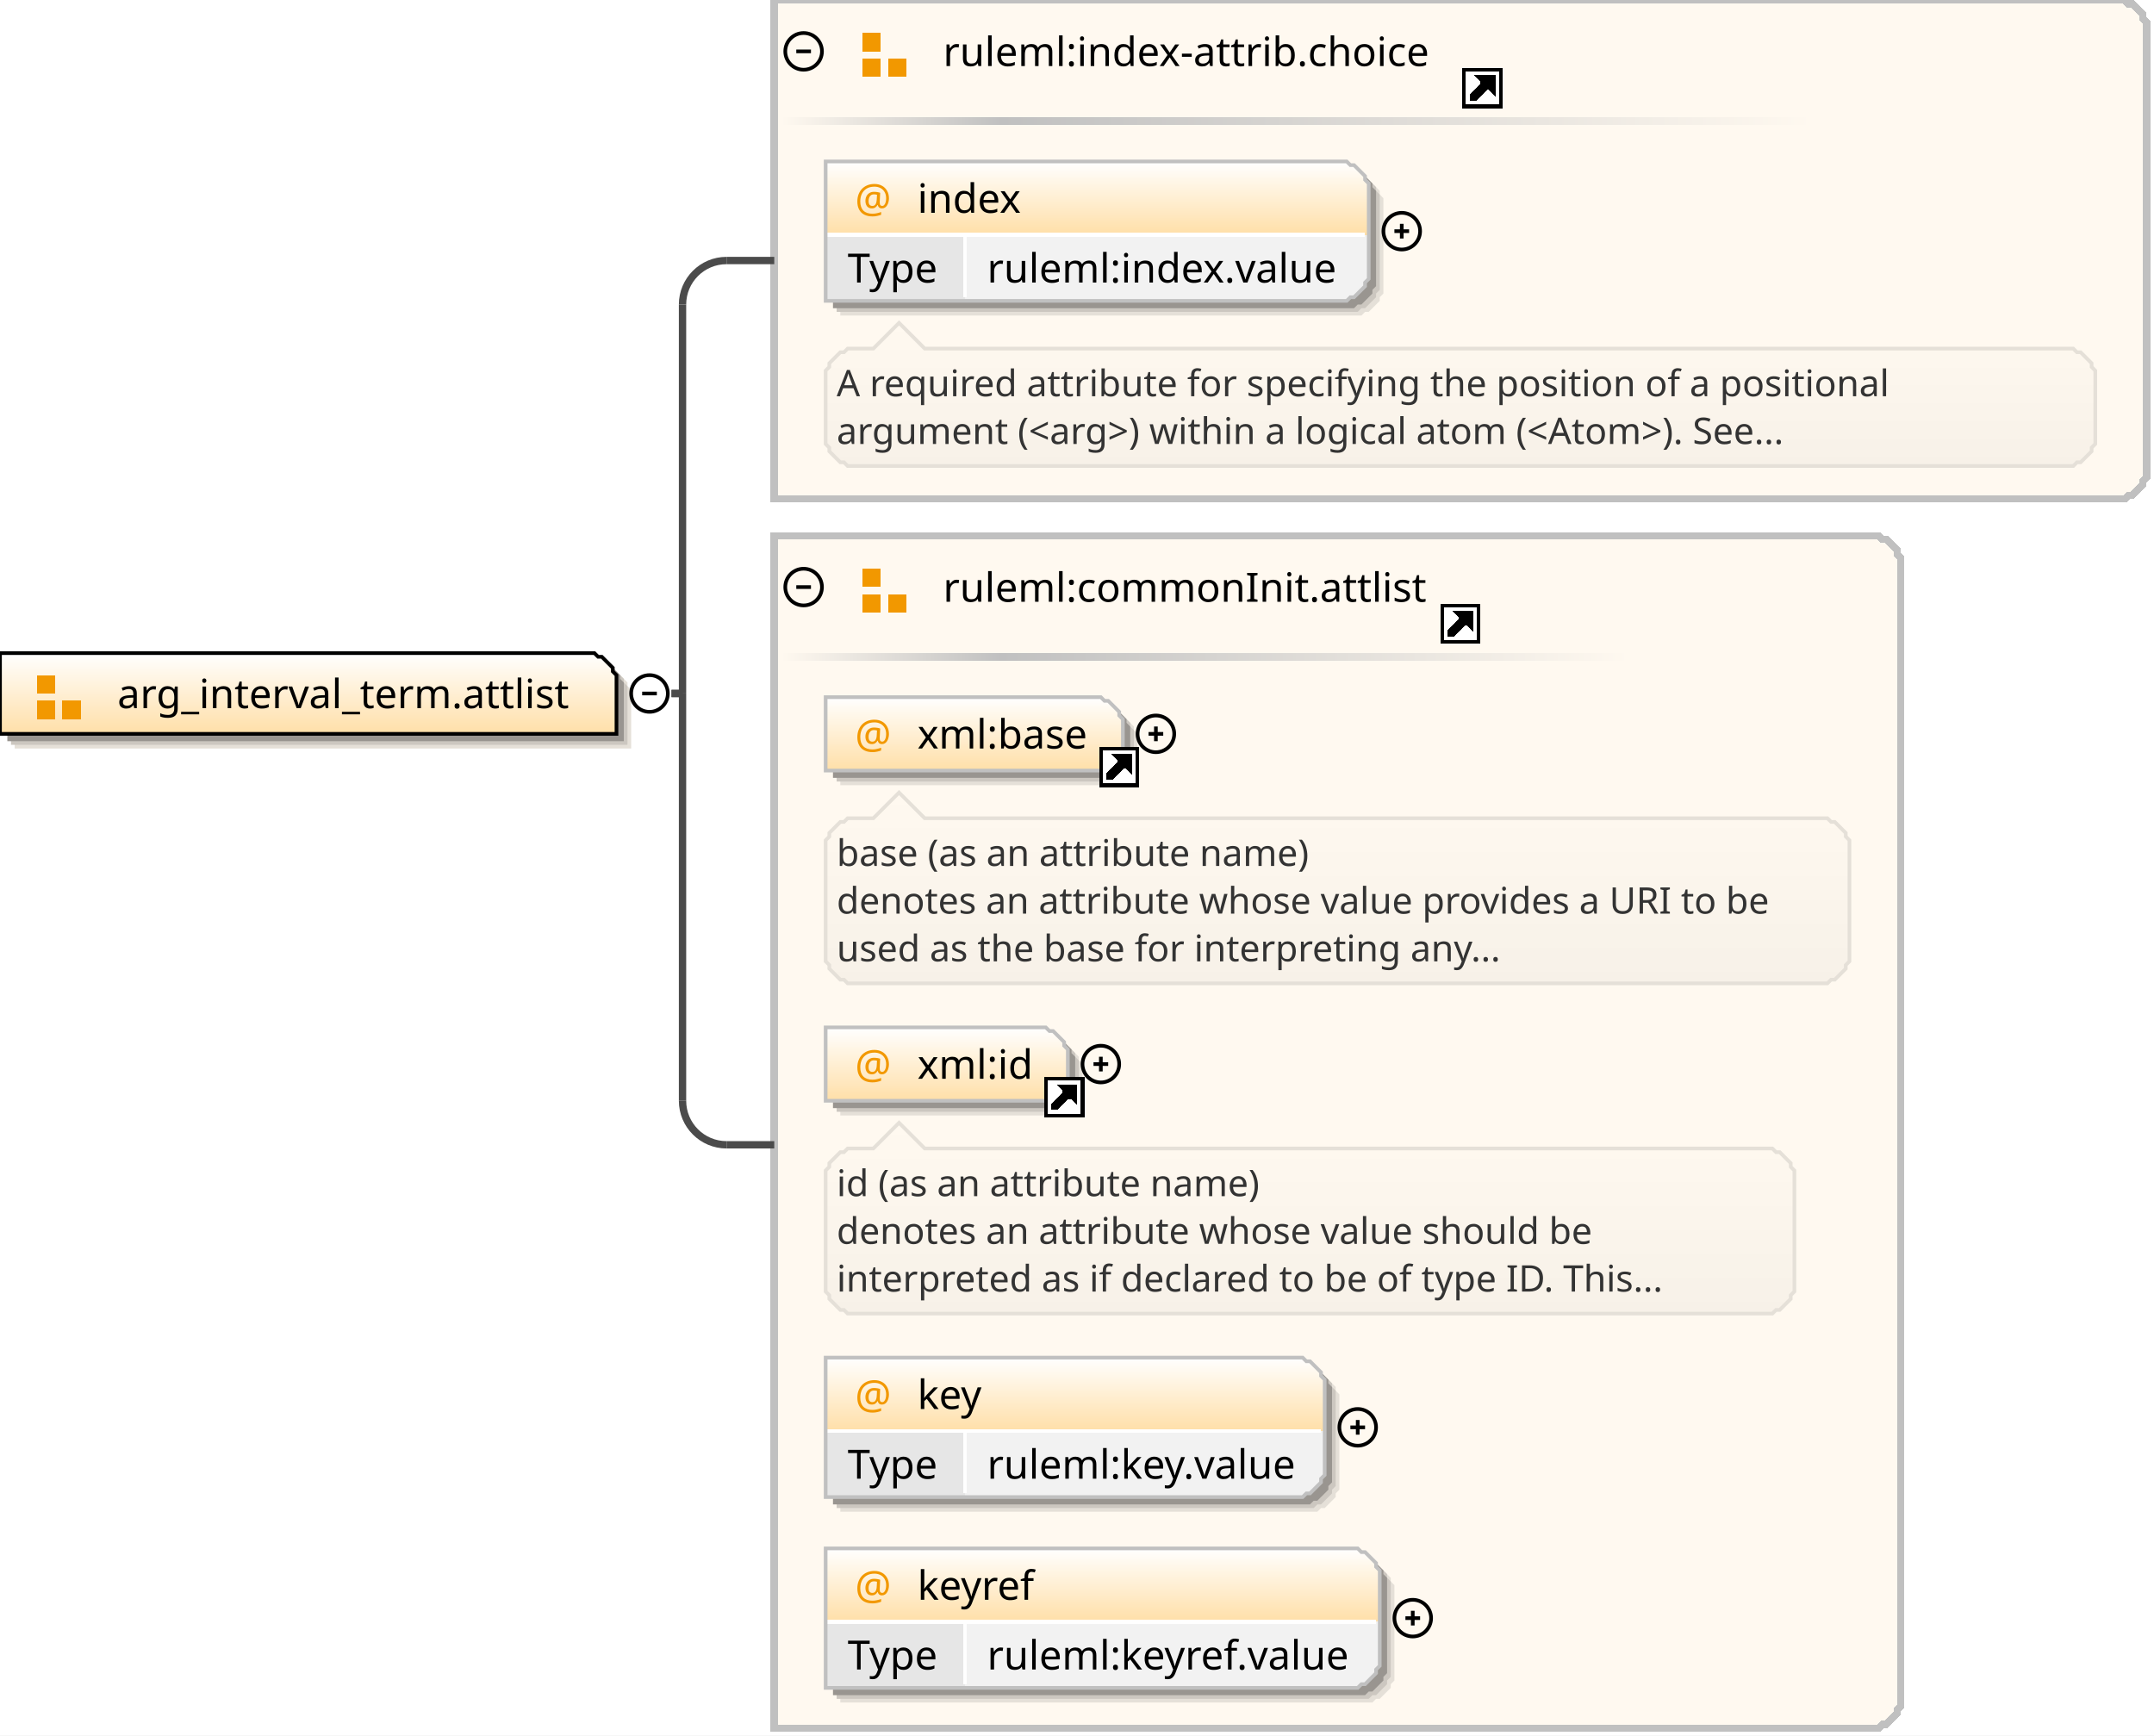
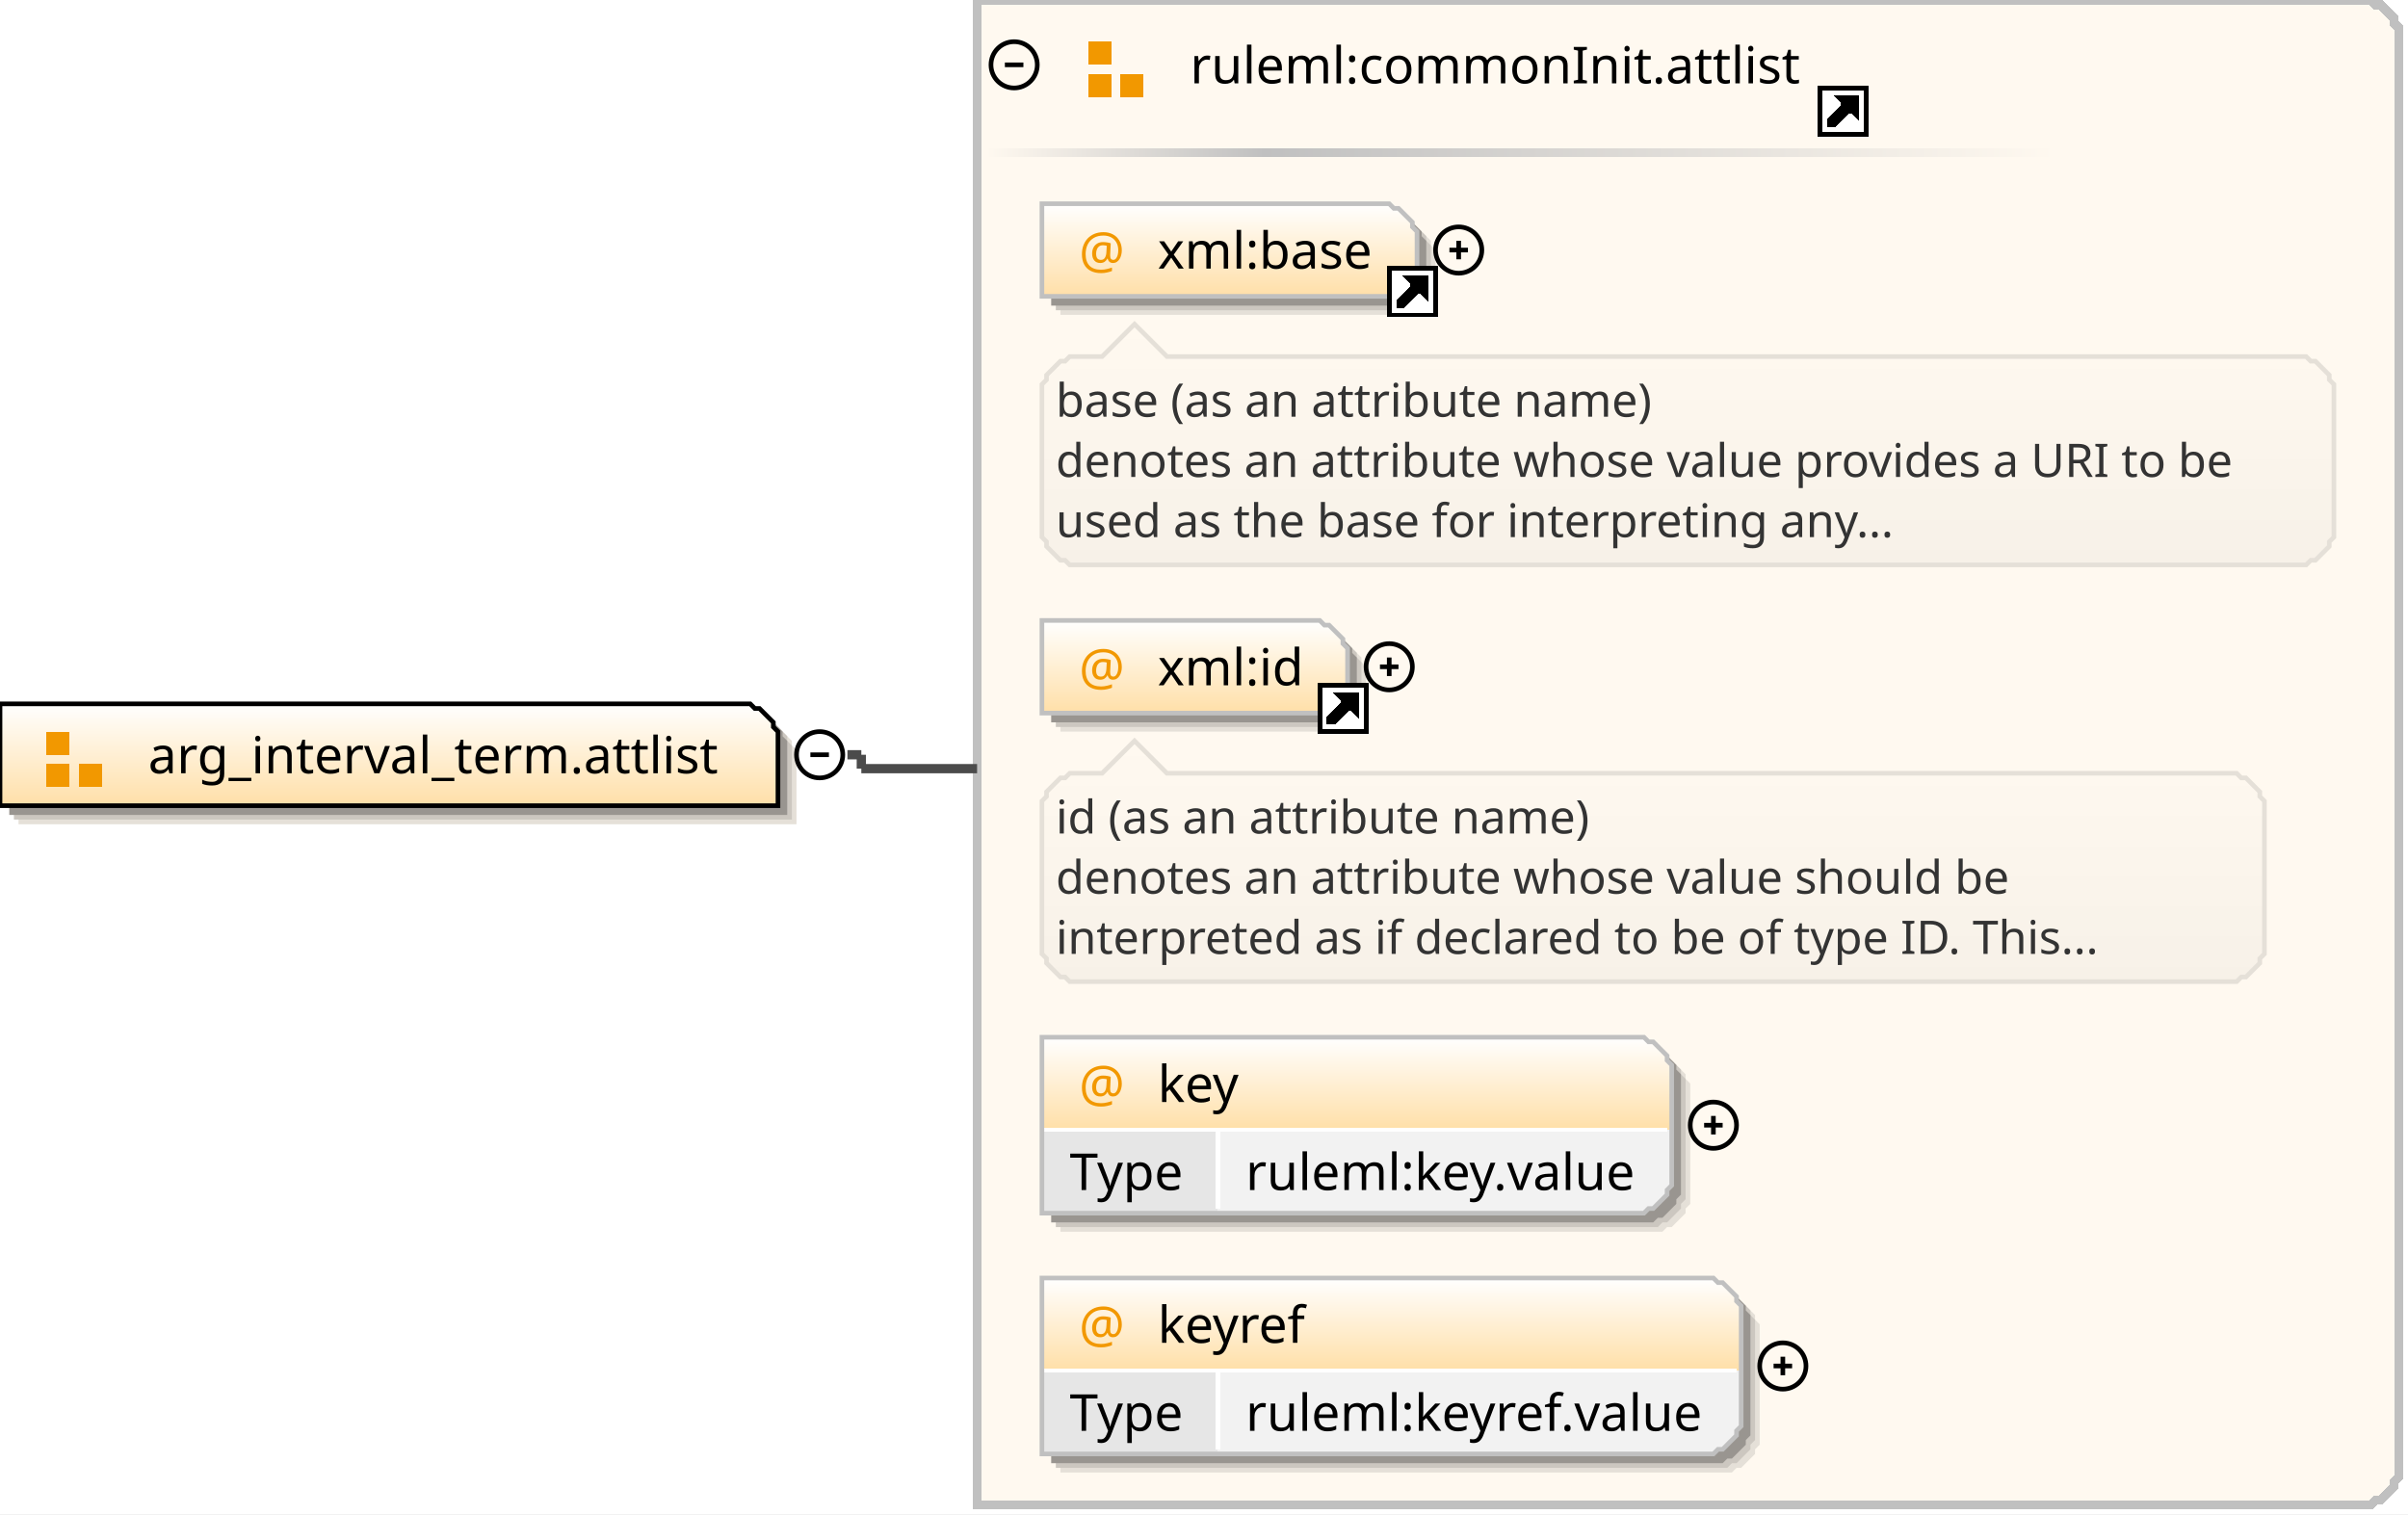
- <svg xmlns="http://www.w3.org/2000/svg" color-interpolation="auto" color-rendering="auto" fill="black" fill-opacity="1" font-family="'Dialog'" font-size="12" font-style="normal" font-weight="normal" height="473" image-rendering="auto" shape-rendering="auto" stroke="black" stroke-dasharray="none" stroke-dashoffset="0" stroke-linecap="square" stroke-linejoin="miter" stroke-miterlimit="10" stroke-opacity="1" stroke-width="1" text-rendering="auto" width="587">
+ <svg xmlns="http://www.w3.org/2000/svg" color-interpolation="auto" color-rendering="auto" fill="black" fill-opacity="1" font-family="'Dialog'" font-size="12" font-style="normal" font-weight="normal" height="327" image-rendering="auto" shape-rendering="auto" stroke="black" stroke-dasharray="none" stroke-dashoffset="0" stroke-linecap="square" stroke-linejoin="miter" stroke-miterlimit="10" stroke-opacity="1" stroke-width="1" text-rendering="auto" width="520">
  <defs id="genericDefs" />
  <g>
    <defs id="defs1">
-       <linearGradient gradientUnits="userSpaceOnUse" id="linearGradient1" spreadMethod="pad" x1="0" x2="0" y1="178" y2="200">
+       <linearGradient gradientUnits="userSpaceOnUse" id="linearGradient1" spreadMethod="pad" x1="0" x2="0" y1="152" y2="174">
        <stop offset="0%" stop-color="white" stop-opacity="1" />
        <stop offset="100%" stop-color="rgb(255,223,168)" stop-opacity="1" />
      </linearGradient>
-       <linearGradient gradientUnits="userSpaceOnUse" id="linearGradient2" spreadMethod="pad" x1="273" x2="494" y1="32" y2="32">
+       <linearGradient gradientUnits="userSpaceOnUse" id="linearGradient2" spreadMethod="pad" x1="273" x2="444" y1="32" y2="32">
        <stop offset="0%" stop-color="silver" stop-opacity="1" />
        <stop offset="100%" stop-color="rgb(255,249,240)" stop-opacity="1" />
      </linearGradient>
      <linearGradient gradientUnits="userSpaceOnUse" id="linearGradient3" spreadMethod="pad" x1="213" x2="273" y1="32" y2="32">
        <stop offset="0%" stop-color="rgb(255,249,240)" stop-opacity="1" />
        <stop offset="100%" stop-color="silver" stop-opacity="1" />
      </linearGradient>
      <linearGradient gradientUnits="userSpaceOnUse" id="linearGradient4" spreadMethod="pad" x1="225" x2="225" y1="44" y2="64">
        <stop offset="0%" stop-color="white" stop-opacity="1" />
        <stop offset="100%" stop-color="rgb(255,223,168)" stop-opacity="1" />
      </linearGradient>
-       <linearGradient gradientUnits="userSpaceOnUse" id="linearGradient5" spreadMethod="pad" x1="225" x2="225" y1="88" y2="127">
+       <linearGradient gradientUnits="userSpaceOnUse" id="linearGradient5" spreadMethod="pad" x1="225" x2="225" y1="70" y2="122">
        <stop offset="0%" stop-color="rgb(255,249,240)" stop-opacity="1" />
        <stop offset="100%" stop-color="rgb(247,241,232)" stop-opacity="1" />
      </linearGradient>
-       <linearGradient gradientUnits="userSpaceOnUse" id="linearGradient6" spreadMethod="pad" x1="273" x2="444" y1="178" y2="178">
-         <stop offset="0%" stop-color="silver" stop-opacity="1" />
-         <stop offset="100%" stop-color="rgb(255,249,240)" stop-opacity="1" />
-       </linearGradient>
-       <linearGradient gradientUnits="userSpaceOnUse" id="linearGradient7" spreadMethod="pad" x1="213" x2="273" y1="178" y2="178">
-         <stop offset="0%" stop-color="rgb(255,249,240)" stop-opacity="1" />
-         <stop offset="100%" stop-color="silver" stop-opacity="1" />
-       </linearGradient>
-       <linearGradient gradientUnits="userSpaceOnUse" id="linearGradient8" spreadMethod="pad" x1="225" x2="225" y1="190" y2="210">
+       <linearGradient gradientUnits="userSpaceOnUse" id="linearGradient6" spreadMethod="pad" x1="225" x2="225" y1="134" y2="154">
        <stop offset="0%" stop-color="white" stop-opacity="1" />
        <stop offset="100%" stop-color="rgb(255,223,168)" stop-opacity="1" />
      </linearGradient>
-       <linearGradient gradientUnits="userSpaceOnUse" id="linearGradient9" spreadMethod="pad" x1="225" x2="225" y1="216" y2="268">
+       <linearGradient gradientUnits="userSpaceOnUse" id="linearGradient7" spreadMethod="pad" x1="225" x2="225" y1="160" y2="212">
        <stop offset="0%" stop-color="rgb(255,249,240)" stop-opacity="1" />
        <stop offset="100%" stop-color="rgb(247,241,232)" stop-opacity="1" />
      </linearGradient>
-       <linearGradient gradientUnits="userSpaceOnUse" id="linearGradient10" spreadMethod="pad" x1="225" x2="225" y1="280" y2="300">
+       <linearGradient gradientUnits="userSpaceOnUse" id="linearGradient8" spreadMethod="pad" x1="225" x2="225" y1="224" y2="244">
        <stop offset="0%" stop-color="white" stop-opacity="1" />
        <stop offset="100%" stop-color="rgb(255,223,168)" stop-opacity="1" />
      </linearGradient>
-       <linearGradient gradientUnits="userSpaceOnUse" id="linearGradient11" spreadMethod="pad" x1="225" x2="225" y1="306" y2="358">
-         <stop offset="0%" stop-color="rgb(255,249,240)" stop-opacity="1" />
-         <stop offset="100%" stop-color="rgb(247,241,232)" stop-opacity="1" />
-       </linearGradient>
-       <linearGradient gradientUnits="userSpaceOnUse" id="linearGradient12" spreadMethod="pad" x1="225" x2="225" y1="370" y2="390">
-         <stop offset="0%" stop-color="white" stop-opacity="1" />
-         <stop offset="100%" stop-color="rgb(255,223,168)" stop-opacity="1" />
-       </linearGradient>
-       <linearGradient gradientUnits="userSpaceOnUse" id="linearGradient13" spreadMethod="pad" x1="225" x2="225" y1="422" y2="442">
+       <linearGradient gradientUnits="userSpaceOnUse" id="linearGradient9" spreadMethod="pad" x1="225" x2="225" y1="276" y2="296">
        <stop offset="0%" stop-color="white" stop-opacity="1" />
        <stop offset="100%" stop-color="rgb(255,223,168)" stop-opacity="1" />
      </linearGradient>
      <clipPath clipPathUnits="userSpaceOnUse" id="clipPath1">
-         <path d="M0 0 L587 0 L587 473 L0 473 L0 0 Z" />
+         <path d="M0 0 L520 0 L520 327 L0 327 L0 0 Z" />
      </clipPath>
    </defs>
    <g fill="white" stroke="white" text-rendering="geometricPrecision">
-       <rect clip-path="url(#clipPath1)" height="473" stroke="none" width="587" x="0" y="0" />
+       <rect clip-path="url(#clipPath1)" height="327" stroke="none" width="520" x="0" y="0" />
    </g>
    <g fill="rgb(229,224,216)" font-family="sans-serif" font-size="11" stroke="rgb(229,224,216)" text-rendering="geometricPrecision">
-       <polygon clip-path="url(#clipPath1)" points=" 4 182 166 182 167 183 168 183 169 184 170 185 171 186 171 187 172 188 172 204 4 204" stroke="none" />
-       <polygon clip-path="url(#clipPath1)" fill="rgb(204,199,192)" points=" 3 181 165 181 166 182 167 182 168 183 169 184 170 185 170 186 171 187 171 203 3 203" stroke="none" />
-       <polygon clip-path="url(#clipPath1)" fill="rgb(153,149,144)" points=" 2 180 164 180 165 181 166 181 167 182 168 183 169 184 169 185 170 186 170 202 2 202" stroke="none" />
-       <polygon clip-path="url(#clipPath1)" fill="url(#linearGradient1)" points=" 0 178 162 178 163 179 164 179 165 180 166 181 167 182 167 183 168 184 168 200 0 200" shape-rendering="crispEdges" stroke="none" />
-       <polygon clip-path="url(#clipPath1)" fill="none" points=" 0 178 162 178 163 179 164 179 165 180 166 181 167 182 167 183 168 184 168 200 0 200" stroke="black" stroke-linecap="butt" />
+       <polygon clip-path="url(#clipPath1)" points=" 4 156 166 156 167 157 168 157 169 158 170 159 171 160 171 161 172 162 172 178 4 178" stroke="none" />
+       <polygon clip-path="url(#clipPath1)" fill="rgb(204,199,192)" points=" 3 155 165 155 166 156 167 156 168 157 169 158 170 159 170 160 171 161 171 177 3 177" stroke="none" />
+       <polygon clip-path="url(#clipPath1)" fill="rgb(153,149,144)" points=" 2 154 164 154 165 155 166 155 167 156 168 157 169 158 169 159 170 160 170 176 2 176" stroke="none" />
+       <polygon clip-path="url(#clipPath1)" fill="url(#linearGradient1)" points=" 0 152 162 152 163 153 164 153 165 154 166 155 167 156 167 157 168 158 168 174 0 174" shape-rendering="crispEdges" stroke="none" />
+       <polygon clip-path="url(#clipPath1)" fill="none" points=" 0 152 162 152 163 153 164 153 165 154 166 155 167 156 167 157 168 158 168 174 0 174" stroke="black" stroke-linecap="butt" />
    </g>
    <g fill="rgb(242,152,0)" font-family="sans-serif" font-size="11" shape-rendering="crispEdges" stroke="rgb(242,152,0)" stroke-linecap="butt" text-rendering="geometricPrecision">
-       <rect clip-path="url(#clipPath1)" height="5" stroke="none" width="5" x="10" y="184" />
-       <rect clip-path="url(#clipPath1)" height="5" stroke="none" width="5" x="10" y="191" />
-       <rect clip-path="url(#clipPath1)" height="5" stroke="none" width="5" x="17" y="191" />
-       <text clip-path="url(#clipPath1)" fill="black" stroke="none" x="32" xml:space="preserve" y="193">arg_interval_term.attlist</text>
-       <circle clip-path="url(#clipPath1)" cx="177" cy="189" fill="none" r="5" shape-rendering="auto" stroke="black" />
-       <line clip-path="url(#clipPath1)" fill="none" shape-rendering="auto" stroke="black" x1="175" x2="179" y1="189" y2="189" />
-       <polygon clip-path="url(#clipPath1)" fill="rgb(255,249,240)" points=" 211 0 579 0 580 1 581 1 582 2 583 3 584 4 584 5 585 6 585 130 584 131 584 132 583 133 582 134 581 135 580 135 579 136 211 136" stroke="none" stroke-width="2" />
-       <polygon clip-path="url(#clipPath1)" fill="none" points=" 211 0 579 0 580 1 581 1 582 2 583 3 584 4 584 5 585 6 585 130 584 131 584 132 583 133 582 134 581 135 580 135 579 136 211 136" stroke="silver" stroke-width="2" />
-       <rect clip-path="url(#clipPath1)" fill="url(#linearGradient2)" height="2" stroke="none" stroke-width="2" width="221" x="273" y="32" />
+       <rect clip-path="url(#clipPath1)" height="5" stroke="none" width="5" x="10" y="158" />
+       <rect clip-path="url(#clipPath1)" height="5" stroke="none" width="5" x="10" y="165" />
+       <rect clip-path="url(#clipPath1)" height="5" stroke="none" width="5" x="17" y="165" />
+       <text clip-path="url(#clipPath1)" fill="black" stroke="none" x="32" xml:space="preserve" y="167">arg_interval_term.attlist</text>
+       <circle clip-path="url(#clipPath1)" cx="177" cy="163" fill="none" r="5" shape-rendering="auto" stroke="black" />
+       <line clip-path="url(#clipPath1)" fill="none" shape-rendering="auto" stroke="black" x1="175" x2="179" y1="163" y2="163" />
+       <polygon clip-path="url(#clipPath1)" fill="rgb(255,249,240)" points=" 211 0 512 0 513 1 514 1 515 2 516 3 517 4 517 5 518 6 518 319 517 320 517 321 516 322 515 323 514 324 513 324 512 325 211 325" stroke="none" stroke-width="2" />
+       <polygon clip-path="url(#clipPath1)" fill="none" points=" 211 0 512 0 513 1 514 1 515 2 516 3 517 4 517 5 518 6 518 319 517 320 517 321 516 322 515 323 514 324 513 324 512 325 211 325" stroke="silver" stroke-width="2" />
+       <rect clip-path="url(#clipPath1)" fill="url(#linearGradient2)" height="2" stroke="none" stroke-width="2" width="171" x="273" y="32" />
      <rect clip-path="url(#clipPath1)" fill="url(#linearGradient3)" height="2" stroke="none" stroke-width="2" width="60" x="213" y="32" />
      <rect clip-path="url(#clipPath1)" height="5" stroke="none" width="5" x="235" y="9" />
      <rect clip-path="url(#clipPath1)" height="5" stroke="none" width="5" x="235" y="16" />
      <rect clip-path="url(#clipPath1)" height="5" stroke="none" width="5" x="242" y="16" />
-       <text clip-path="url(#clipPath1)" fill="black" stroke="none" x="257" xml:space="preserve" y="18">ruleml:index-attrib.choice</text>
-       <rect clip-path="url(#clipPath1)" fill="white" height="10" stroke="none" width="10" x="399" y="19" />
-       <polygon clip-path="url(#clipPath1)" fill="none" points=" 401 27 401 26 404 23 404 22 403 21 407 21 407 25 406 24 405 24 402 27" stroke="black" />
-       <polygon clip-path="url(#clipPath1)" fill="black" points=" 401 27 401 26 404 23 404 22 403 21 407 21 407 25 406 24 405 24 402 27" stroke="none" />
-       <rect clip-path="url(#clipPath1)" fill="none" height="10" stroke="black" width="10" x="399" y="19" />
+       <text clip-path="url(#clipPath1)" fill="black" stroke="none" x="257" xml:space="preserve" y="18">ruleml:commonInit.attlist</text>
+       <rect clip-path="url(#clipPath1)" fill="white" height="10" stroke="none" width="10" x="393" y="19" />
+       <polygon clip-path="url(#clipPath1)" fill="none" points=" 395 27 395 26 398 23 398 22 397 21 401 21 401 25 400 24 399 24 396 27" stroke="black" />
+       <polygon clip-path="url(#clipPath1)" fill="black" points=" 395 27 395 26 398 23 398 22 397 21 401 21 401 25 400 24 399 24 396 27" stroke="none" />
+       <rect clip-path="url(#clipPath1)" fill="none" height="10" stroke="black" width="10" x="393" y="19" />
      <circle clip-path="url(#clipPath1)" cx="219" cy="14" fill="none" r="5" shape-rendering="auto" stroke="black" />
      <line clip-path="url(#clipPath1)" fill="none" shape-rendering="auto" stroke="black" x1="217" x2="221" y1="14" y2="14" />
-       <polygon clip-path="url(#clipPath1)" fill="rgb(229,224,216)" points=" 229 48 371 48 372 49 373 49 374 50 375 51 376 52 376 53 377 54 377 80 376 81 376 82 375 83 374 84 373 85 372 85 371 86 229 86" shape-rendering="auto" stroke="none" />
-       <polygon clip-path="url(#clipPath1)" fill="rgb(204,199,192)" points=" 228 47 370 47 371 48 372 48 373 49 374 50 375 51 375 52 376 53 376 79 375 80 375 81 374 82 373 83 372 84 371 84 370 85 228 85" shape-rendering="auto" stroke="none" />
-       <polygon clip-path="url(#clipPath1)" fill="rgb(153,149,144)" points=" 227 46 369 46 370 47 371 47 372 48 373 49 374 50 374 51 375 52 375 78 374 79 374 80 373 81 372 82 371 83 370 83 369 84 227 84" shape-rendering="auto" stroke="none" />
-       <polygon clip-path="url(#clipPath1)" fill="url(#linearGradient4)" points=" 225 44 367 44 368 45 369 45 370 46 371 47 372 48 372 49 373 50 373 64 372 64 372 64 371 64 370 64 369 64 368 64 367 64 225 64" stroke="none" />
-       <polygon clip-path="url(#clipPath1)" fill="rgb(230,230,230)" points=" 225 64 263 64 263 64 263 64 263 64 263 64 263 64 263 64 263 64 263 76 263 77 263 78 263 79 263 80 263 81 263 81 263 82 225 82" stroke="none" />
-       <polygon clip-path="url(#clipPath1)" fill="rgb(242,242,242)" points=" 263 64 367 64 368 64 369 64 370 64 371 64 372 64 372 64 373 64 373 76 372 77 372 78 371 79 370 80 369 81 368 81 367 82 263 82" stroke="none" />
-       <line clip-path="url(#clipPath1)" fill="none" stroke="white" x1="225" x2="372" y1="64" y2="64" />
-       <text clip-path="url(#clipPath1)" fill="black" stroke="none" x="231" xml:space="preserve" y="77">Type</text>
-       <text clip-path="url(#clipPath1)" fill="black" stroke="none" x="269" xml:space="preserve" y="77">ruleml:index.value</text>
-       <line clip-path="url(#clipPath1)" fill="none" stroke="white" x1="263" x2="263" y1="64" y2="81" />
-       <polygon clip-path="url(#clipPath1)" fill="none" points=" 225 44 367 44 368 45 369 45 370 46 371 47 372 48 372 49 373 50 373 76 372 77 372 78 371 79 370 80 369 81 368 81 367 82 225 82" shape-rendering="auto" stroke="silver" />
+       <polygon clip-path="url(#clipPath1)" fill="rgb(229,224,216)" points=" 229 48 304 48 305 49 306 49 307 50 308 51 309 52 309 53 310 54 310 62 309 63 309 64 308 65 307 66 306 67 305 67 304 68 229 68" shape-rendering="auto" stroke="none" />
+       <polygon clip-path="url(#clipPath1)" fill="rgb(204,199,192)" points=" 228 47 303 47 304 48 305 48 306 49 307 50 308 51 308 52 309 53 309 61 308 62 308 63 307 64 306 65 305 66 304 66 303 67 228 67" shape-rendering="auto" stroke="none" />
+       <polygon clip-path="url(#clipPath1)" fill="rgb(153,149,144)" points=" 227 46 302 46 303 47 304 47 305 48 306 49 307 50 307 51 308 52 308 60 307 61 307 62 306 63 305 64 304 65 303 65 302 66 227 66" shape-rendering="auto" stroke="none" />
+       <polygon clip-path="url(#clipPath1)" fill="url(#linearGradient4)" points=" 225 44 300 44 301 45 302 45 303 46 304 47 305 48 305 49 306 50 306 58 305 59 305 60 304 61 303 62 302 63 301 63 300 64 225 64" stroke="none" />
+       <polygon clip-path="url(#clipPath1)" fill="none" points=" 225 44 300 44 301 45 302 45 303 46 304 47 305 48 305 49 306 50 306 58 305 59 305 60 304 61 303 62 302 63 301 63 300 64 225 64" shape-rendering="auto" stroke="silver" />
      <text clip-path="url(#clipPath1)" stroke="none" x="233" xml:space="preserve" y="58">@</text>
-       <text clip-path="url(#clipPath1)" fill="black" stroke="none" x="250" xml:space="preserve" y="58">index</text>
-       <circle clip-path="url(#clipPath1)" cx="382" cy="63" fill="none" r="5" shape-rendering="auto" stroke="black" />
-       <line clip-path="url(#clipPath1)" fill="none" shape-rendering="auto" stroke="black" x1="380" x2="384" y1="63" y2="63" />
-       <line clip-path="url(#clipPath1)" fill="none" shape-rendering="auto" stroke="black" x1="382" x2="382" y1="61" y2="65" />
-       <polygon clip-path="url(#clipPath1)" fill="url(#linearGradient5)" points=" 225 101 226 100 226 99 227 98 228 97 229 96 230 96 231 95 238 95 245 88 252 95 565 95 566 96 567 96 568 97 569 98 570 99 570 100 571 101 571 121 570 122 570 123 569 124 568 125 567 126 566 126 565 127 231 127 230 126 229 126 228 125 227 124 226 123 226 122 225 121" stroke="none" />
-       <polygon clip-path="url(#clipPath1)" fill="none" points=" 225 101 226 100 226 99 227 98 228 97 229 96 230 96 231 95 238 95 245 88 252 95 565 95 566 96 567 96 568 97 569 98 570 99 570 100 571 101 571 121 570 122 570 123 569 124 568 125 567 126 566 126 565 127 231 127 230 126 229 126 228 125 227 124 226 123 226 122 225 121" shape-rendering="auto" stroke="rgb(229,224,216)" />
-       <text clip-path="url(#clipPath1)" fill="rgb(51,51,51)" font-size="10" stroke="none" x="228" xml:space="preserve" y="108">A required attribute for specifying the position of a positional </text>
-       <text clip-path="url(#clipPath1)" fill="rgb(51,51,51)" font-size="10" stroke="none" x="228" xml:space="preserve" y="121">argument (&lt;arg&gt;) within a logical atom (&lt;Atom&gt;). See...</text>
+       <text clip-path="url(#clipPath1)" fill="black" stroke="none" x="250" xml:space="preserve" y="58">xml:base</text>
+       <rect clip-path="url(#clipPath1)" fill="white" height="10" stroke="none" width="10" x="300" y="58" />
+       <polygon clip-path="url(#clipPath1)" fill="none" points=" 302 66 302 65 305 62 305 61 304 60 308 60 308 64 307 63 306 63 303 66" stroke="black" />
+       <polygon clip-path="url(#clipPath1)" fill="black" points=" 302 66 302 65 305 62 305 61 304 60 308 60 308 64 307 63 306 63 303 66" stroke="none" />
+       <rect clip-path="url(#clipPath1)" fill="none" height="10" stroke="black" width="10" x="300" y="58" />
+       <circle clip-path="url(#clipPath1)" cx="315" cy="54" fill="none" r="5" shape-rendering="auto" stroke="black" />
+       <line clip-path="url(#clipPath1)" fill="none" shape-rendering="auto" stroke="black" x1="313" x2="317" y1="54" y2="54" />
+       <line clip-path="url(#clipPath1)" fill="none" shape-rendering="auto" stroke="black" x1="315" x2="315" y1="52" y2="56" />
+       <polygon clip-path="url(#clipPath1)" fill="url(#linearGradient5)" points=" 225 83 226 82 226 81 227 80 228 79 229 78 230 78 231 77 238 77 245 70 252 77 498 77 499 78 500 78 501 79 502 80 503 81 503 82 504 83 504 116 503 117 503 118 502 119 501 120 500 121 499 121 498 122 231 122 230 121 229 121 228 120 227 119 226 118 226 117 225 116" stroke="none" />
+       <polygon clip-path="url(#clipPath1)" fill="none" points=" 225 83 226 82 226 81 227 80 228 79 229 78 230 78 231 77 238 77 245 70 252 77 498 77 499 78 500 78 501 79 502 80 503 81 503 82 504 83 504 116 503 117 503 118 502 119 501 120 500 121 499 121 498 122 231 122 230 121 229 121 228 120 227 119 226 118 226 117 225 116" shape-rendering="auto" stroke="rgb(229,224,216)" />
+       <text clip-path="url(#clipPath1)" fill="rgb(51,51,51)" font-size="10" stroke="none" x="228" xml:space="preserve" y="90">base (as an attribute name)</text>
+       <text clip-path="url(#clipPath1)" fill="rgb(51,51,51)" font-size="10" stroke="none" x="228" xml:space="preserve" y="103">denotes an attribute whose value provides a URI to be </text>
+       <text clip-path="url(#clipPath1)" fill="rgb(51,51,51)" font-size="10" stroke="none" x="228" xml:space="preserve" y="116">used as the base for interpreting any...</text>
+       <polygon clip-path="url(#clipPath1)" fill="rgb(229,224,216)" points=" 229 138 289 138 290 139 291 139 292 140 293 141 294 142 294 143 295 144 295 152 294 153 294 154 293 155 292 156 291 157 290 157 289 158 229 158" shape-rendering="auto" stroke="none" />
+       <polygon clip-path="url(#clipPath1)" fill="rgb(204,199,192)" points=" 228 137 288 137 289 138 290 138 291 139 292 140 293 141 293 142 294 143 294 151 293 152 293 153 292 154 291 155 290 156 289 156 288 157 228 157" shape-rendering="auto" stroke="none" />
+       <polygon clip-path="url(#clipPath1)" fill="rgb(153,149,144)" points=" 227 136 287 136 288 137 289 137 290 138 291 139 292 140 292 141 293 142 293 150 292 151 292 152 291 153 290 154 289 155 288 155 287 156 227 156" shape-rendering="auto" stroke="none" />
+       <polygon clip-path="url(#clipPath1)" fill="url(#linearGradient6)" points=" 225 134 285 134 286 135 287 135 288 136 289 137 290 138 290 139 291 140 291 148 290 149 290 150 289 151 288 152 287 153 286 153 285 154 225 154" stroke="none" />
+       <polygon clip-path="url(#clipPath1)" fill="none" points=" 225 134 285 134 286 135 287 135 288 136 289 137 290 138 290 139 291 140 291 148 290 149 290 150 289 151 288 152 287 153 286 153 285 154 225 154" shape-rendering="auto" stroke="silver" />
+       <text clip-path="url(#clipPath1)" stroke="none" x="233" xml:space="preserve" y="148">@</text>
+       <text clip-path="url(#clipPath1)" fill="black" stroke="none" x="250" xml:space="preserve" y="148">xml:id</text>
+       <rect clip-path="url(#clipPath1)" fill="white" height="10" stroke="none" width="10" x="285" y="148" />
+       <polygon clip-path="url(#clipPath1)" fill="none" points=" 287 156 287 155 290 152 290 151 289 150 293 150 293 154 292 153 291 153 288 156" stroke="black" />
+       <polygon clip-path="url(#clipPath1)" fill="black" points=" 287 156 287 155 290 152 290 151 289 150 293 150 293 154 292 153 291 153 288 156" stroke="none" />
+       <rect clip-path="url(#clipPath1)" fill="none" height="10" stroke="black" width="10" x="285" y="148" />
+       <circle clip-path="url(#clipPath1)" cx="300" cy="144" fill="none" r="5" shape-rendering="auto" stroke="black" />
+       <line clip-path="url(#clipPath1)" fill="none" shape-rendering="auto" stroke="black" x1="298" x2="302" y1="144" y2="144" />
+       <line clip-path="url(#clipPath1)" fill="none" shape-rendering="auto" stroke="black" x1="300" x2="300" y1="142" y2="146" />
+       <polygon clip-path="url(#clipPath1)" fill="url(#linearGradient7)" points=" 225 173 226 172 226 171 227 170 228 169 229 168 230 168 231 167 238 167 245 160 252 167 483 167 484 168 485 168 486 169 487 170 488 171 488 172 489 173 489 206 488 207 488 208 487 209 486 210 485 211 484 211 483 212 231 212 230 211 229 211 228 210 227 209 226 208 226 207 225 206" stroke="none" />
+       <polygon clip-path="url(#clipPath1)" fill="none" points=" 225 173 226 172 226 171 227 170 228 169 229 168 230 168 231 167 238 167 245 160 252 167 483 167 484 168 485 168 486 169 487 170 488 171 488 172 489 173 489 206 488 207 488 208 487 209 486 210 485 211 484 211 483 212 231 212 230 211 229 211 228 210 227 209 226 208 226 207 225 206" shape-rendering="auto" stroke="rgb(229,224,216)" />
+       <text clip-path="url(#clipPath1)" fill="rgb(51,51,51)" font-size="10" stroke="none" x="228" xml:space="preserve" y="180">id (as an attribute name)</text>
+       <text clip-path="url(#clipPath1)" fill="rgb(51,51,51)" font-size="10" stroke="none" x="228" xml:space="preserve" y="193">denotes an attribute whose value should be </text>
+       <text clip-path="url(#clipPath1)" fill="rgb(51,51,51)" font-size="10" stroke="none" x="228" xml:space="preserve" y="206">interpreted as if declared to be of type ID. This...</text>
+       <polygon clip-path="url(#clipPath1)" fill="rgb(229,224,216)" points=" 229 228 359 228 360 229 361 229 362 230 363 231 364 232 364 233 365 234 365 260 364 261 364 262 363 263 362 264 361 265 360 265 359 266 229 266" shape-rendering="auto" stroke="none" />
+       <polygon clip-path="url(#clipPath1)" fill="rgb(204,199,192)" points=" 228 227 358 227 359 228 360 228 361 229 362 230 363 231 363 232 364 233 364 259 363 260 363 261 362 262 361 263 360 264 359 264 358 265 228 265" shape-rendering="auto" stroke="none" />
+       <polygon clip-path="url(#clipPath1)" fill="rgb(153,149,144)" points=" 227 226 357 226 358 227 359 227 360 228 361 229 362 230 362 231 363 232 363 258 362 259 362 260 361 261 360 262 359 263 358 263 357 264 227 264" shape-rendering="auto" stroke="none" />
+       <polygon clip-path="url(#clipPath1)" fill="url(#linearGradient8)" points=" 225 224 355 224 356 225 357 225 358 226 359 227 360 228 360 229 361 230 361 244 360 244 360 244 359 244 358 244 357 244 356 244 355 244 225 244" stroke="none" />
+       <polygon clip-path="url(#clipPath1)" fill="rgb(230,230,230)" points=" 225 244 263 244 263 244 263 244 263 244 263 244 263 244 263 244 263 244 263 256 263 257 263 258 263 259 263 260 263 261 263 261 263 262 225 262" stroke="none" />
+       <polygon clip-path="url(#clipPath1)" fill="rgb(242,242,242)" points=" 263 244 355 244 356 244 357 244 358 244 359 244 360 244 360 244 361 244 361 256 360 257 360 258 359 259 358 260 357 261 356 261 355 262 263 262" stroke="none" />
+       <line clip-path="url(#clipPath1)" fill="none" stroke="white" x1="225" x2="360" y1="244" y2="244" />
+       <text clip-path="url(#clipPath1)" fill="black" stroke="none" x="231" xml:space="preserve" y="257">Type</text>
+       <text clip-path="url(#clipPath1)" fill="black" stroke="none" x="269" xml:space="preserve" y="257">ruleml:key.value</text>
+       <line clip-path="url(#clipPath1)" fill="none" stroke="white" x1="263" x2="263" y1="244" y2="261" />
+       <polygon clip-path="url(#clipPath1)" fill="none" points=" 225 224 355 224 356 225 357 225 358 226 359 227 360 228 360 229 361 230 361 256 360 257 360 258 359 259 358 260 357 261 356 261 355 262 225 262" shape-rendering="auto" stroke="silver" />
+       <text clip-path="url(#clipPath1)" stroke="none" x="233" xml:space="preserve" y="238">@</text>
+       <text clip-path="url(#clipPath1)" fill="black" stroke="none" x="250" xml:space="preserve" y="238">key</text>
+       <circle clip-path="url(#clipPath1)" cx="370" cy="243" fill="none" r="5" shape-rendering="auto" stroke="black" />
+       <line clip-path="url(#clipPath1)" fill="none" shape-rendering="auto" stroke="black" x1="368" x2="372" y1="243" y2="243" />
+       <line clip-path="url(#clipPath1)" fill="none" shape-rendering="auto" stroke="black" x1="370" x2="370" y1="241" y2="245" />
+       <polygon clip-path="url(#clipPath1)" fill="rgb(229,224,216)" points=" 229 280 374 280 375 281 376 281 377 282 378 283 379 284 379 285 380 286 380 312 379 313 379 314 378 315 377 316 376 317 375 317 374 318 229 318" shape-rendering="auto" stroke="none" />
+       <polygon clip-path="url(#clipPath1)" fill="rgb(204,199,192)" points=" 228 279 373 279 374 280 375 280 376 281 377 282 378 283 378 284 379 285 379 311 378 312 378 313 377 314 376 315 375 316 374 316 373 317 228 317" shape-rendering="auto" stroke="none" />
+       <polygon clip-path="url(#clipPath1)" fill="rgb(153,149,144)" points=" 227 278 372 278 373 279 374 279 375 280 376 281 377 282 377 283 378 284 378 310 377 311 377 312 376 313 375 314 374 315 373 315 372 316 227 316" shape-rendering="auto" stroke="none" />
+       <polygon clip-path="url(#clipPath1)" fill="url(#linearGradient9)" points=" 225 276 370 276 371 277 372 277 373 278 374 279 375 280 375 281 376 282 376 296 375 296 375 296 374 296 373 296 372 296 371 296 370 296 225 296" stroke="none" />
+       <polygon clip-path="url(#clipPath1)" fill="rgb(230,230,230)" points=" 225 296 263 296 263 296 263 296 263 296 263 296 263 296 263 296 263 296 263 308 263 309 263 310 263 311 263 312 263 313 263 313 263 314 225 314" stroke="none" />
+       <polygon clip-path="url(#clipPath1)" fill="rgb(242,242,242)" points=" 263 296 370 296 371 296 372 296 373 296 374 296 375 296 375 296 376 296 376 308 375 309 375 310 374 311 373 312 372 313 371 313 370 314 263 314" stroke="none" />
+       <line clip-path="url(#clipPath1)" fill="none" stroke="white" x1="225" x2="375" y1="296" y2="296" />
+       <text clip-path="url(#clipPath1)" fill="black" stroke="none" x="231" xml:space="preserve" y="309">Type</text>
+       <text clip-path="url(#clipPath1)" fill="black" stroke="none" x="269" xml:space="preserve" y="309">ruleml:keyref.value</text>
+       <line clip-path="url(#clipPath1)" fill="none" stroke="white" x1="263" x2="263" y1="296" y2="313" />
+       <polygon clip-path="url(#clipPath1)" fill="none" points=" 225 276 370 276 371 277 372 277 373 278 374 279 375 280 375 281 376 282 376 308 375 309 375 310 374 311 373 312 372 313 371 313 370 314 225 314" shape-rendering="auto" stroke="silver" />
+       <text clip-path="url(#clipPath1)" stroke="none" x="233" xml:space="preserve" y="290">@</text>
+       <text clip-path="url(#clipPath1)" fill="black" stroke="none" x="250" xml:space="preserve" y="290">keyref</text>
+       <circle clip-path="url(#clipPath1)" cx="385" cy="295" fill="none" r="5" shape-rendering="auto" stroke="black" />
+       <line clip-path="url(#clipPath1)" fill="none" shape-rendering="auto" stroke="black" x1="383" x2="387" y1="295" y2="295" />
+       <line clip-path="url(#clipPath1)" fill="none" shape-rendering="auto" stroke="black" x1="385" x2="385" y1="293" y2="297" />
    </g>
    <g fill="rgb(75,75,75)" font-family="sans-serif" font-size="11" stroke="rgb(75,75,75)" stroke-linecap="butt" stroke-width="2" text-rendering="geometricPrecision">
-       <line clip-path="url(#clipPath1)" fill="none" x1="183" x2="186" y1="189" y2="189" />
-       <line clip-path="url(#clipPath1)" fill="none" x1="186" x2="186" y1="83" y2="189" />
-       <line clip-path="url(#clipPath1)" fill="none" x1="198" x2="211" y1="71" y2="71" />
-       <path clip-path="url(#clipPath1)" d="M186 83 A12 12 0 0 1 198 71" fill="none" />
-       <polygon clip-path="url(#clipPath1)" fill="rgb(255,249,240)" points=" 211 146 512 146 513 147 514 147 515 148 516 149 517 150 517 151 518 152 518 465 517 466 517 467 516 468 515 469 514 470 513 470 512 471 211 471" shape-rendering="crispEdges" stroke="none" />
-       <polygon clip-path="url(#clipPath1)" fill="none" points=" 211 146 512 146 513 147 514 147 515 148 516 149 517 150 517 151 518 152 518 465 517 466 517 467 516 468 515 469 514 470 513 470 512 471 211 471" shape-rendering="crispEdges" stroke="silver" />
-       <rect clip-path="url(#clipPath1)" fill="url(#linearGradient6)" height="2" shape-rendering="crispEdges" stroke="none" width="171" x="273" y="178" />
-       <rect clip-path="url(#clipPath1)" fill="url(#linearGradient7)" height="2" shape-rendering="crispEdges" stroke="none" width="60" x="213" y="178" />
-     </g>
-     <g fill="rgb(242,152,0)" font-family="sans-serif" font-size="11" shape-rendering="crispEdges" stroke="rgb(242,152,0)" stroke-linecap="butt" text-rendering="geometricPrecision">
-       <rect clip-path="url(#clipPath1)" height="5" stroke="none" width="5" x="235" y="155" />
-       <rect clip-path="url(#clipPath1)" height="5" stroke="none" width="5" x="235" y="162" />
-       <rect clip-path="url(#clipPath1)" height="5" stroke="none" width="5" x="242" y="162" />
-       <text clip-path="url(#clipPath1)" fill="black" stroke="none" x="257" xml:space="preserve" y="164">ruleml:commonInit.attlist</text>
-       <rect clip-path="url(#clipPath1)" fill="white" height="10" stroke="none" width="10" x="393" y="165" />
-       <polygon clip-path="url(#clipPath1)" fill="none" points=" 395 173 395 172 398 169 398 168 397 167 401 167 401 171 400 170 399 170 396 173" stroke="black" />
-       <polygon clip-path="url(#clipPath1)" fill="black" points=" 395 173 395 172 398 169 398 168 397 167 401 167 401 171 400 170 399 170 396 173" stroke="none" />
-       <rect clip-path="url(#clipPath1)" fill="none" height="10" stroke="black" width="10" x="393" y="165" />
-       <circle clip-path="url(#clipPath1)" cx="219" cy="160" fill="none" r="5" shape-rendering="auto" stroke="black" />
-       <line clip-path="url(#clipPath1)" fill="none" shape-rendering="auto" stroke="black" x1="217" x2="221" y1="160" y2="160" />
-       <polygon clip-path="url(#clipPath1)" fill="rgb(229,224,216)" points=" 229 194 304 194 305 195 306 195 307 196 308 197 309 198 309 199 310 200 310 208 309 209 309 210 308 211 307 212 306 213 305 213 304 214 229 214" shape-rendering="auto" stroke="none" />
-       <polygon clip-path="url(#clipPath1)" fill="rgb(204,199,192)" points=" 228 193 303 193 304 194 305 194 306 195 307 196 308 197 308 198 309 199 309 207 308 208 308 209 307 210 306 211 305 212 304 212 303 213 228 213" shape-rendering="auto" stroke="none" />
-       <polygon clip-path="url(#clipPath1)" fill="rgb(153,149,144)" points=" 227 192 302 192 303 193 304 193 305 194 306 195 307 196 307 197 308 198 308 206 307 207 307 208 306 209 305 210 304 211 303 211 302 212 227 212" shape-rendering="auto" stroke="none" />
-       <polygon clip-path="url(#clipPath1)" fill="url(#linearGradient8)" points=" 225 190 300 190 301 191 302 191 303 192 304 193 305 194 305 195 306 196 306 204 305 205 305 206 304 207 303 208 302 209 301 209 300 210 225 210" stroke="none" />
-       <polygon clip-path="url(#clipPath1)" fill="none" points=" 225 190 300 190 301 191 302 191 303 192 304 193 305 194 305 195 306 196 306 204 305 205 305 206 304 207 303 208 302 209 301 209 300 210 225 210" shape-rendering="auto" stroke="silver" />
-       <text clip-path="url(#clipPath1)" stroke="none" x="233" xml:space="preserve" y="204">@</text>
-       <text clip-path="url(#clipPath1)" fill="black" stroke="none" x="250" xml:space="preserve" y="204">xml:base</text>
-       <rect clip-path="url(#clipPath1)" fill="white" height="10" stroke="none" width="10" x="300" y="204" />
-       <polygon clip-path="url(#clipPath1)" fill="none" points=" 302 212 302 211 305 208 305 207 304 206 308 206 308 210 307 209 306 209 303 212" stroke="black" />
-       <polygon clip-path="url(#clipPath1)" fill="black" points=" 302 212 302 211 305 208 305 207 304 206 308 206 308 210 307 209 306 209 303 212" stroke="none" />
-       <rect clip-path="url(#clipPath1)" fill="none" height="10" stroke="black" width="10" x="300" y="204" />
-       <circle clip-path="url(#clipPath1)" cx="315" cy="200" fill="none" r="5" shape-rendering="auto" stroke="black" />
-       <line clip-path="url(#clipPath1)" fill="none" shape-rendering="auto" stroke="black" x1="313" x2="317" y1="200" y2="200" />
-       <line clip-path="url(#clipPath1)" fill="none" shape-rendering="auto" stroke="black" x1="315" x2="315" y1="198" y2="202" />
-       <polygon clip-path="url(#clipPath1)" fill="url(#linearGradient9)" points=" 225 229 226 228 226 227 227 226 228 225 229 224 230 224 231 223 238 223 245 216 252 223 498 223 499 224 500 224 501 225 502 226 503 227 503 228 504 229 504 262 503 263 503 264 502 265 501 266 500 267 499 267 498 268 231 268 230 267 229 267 228 266 227 265 226 264 226 263 225 262" stroke="none" />
-       <polygon clip-path="url(#clipPath1)" fill="none" points=" 225 229 226 228 226 227 227 226 228 225 229 224 230 224 231 223 238 223 245 216 252 223 498 223 499 224 500 224 501 225 502 226 503 227 503 228 504 229 504 262 503 263 503 264 502 265 501 266 500 267 499 267 498 268 231 268 230 267 229 267 228 266 227 265 226 264 226 263 225 262" shape-rendering="auto" stroke="rgb(229,224,216)" />
-       <text clip-path="url(#clipPath1)" fill="rgb(51,51,51)" font-size="10" stroke="none" x="228" xml:space="preserve" y="236">base (as an attribute name)</text>
-       <text clip-path="url(#clipPath1)" fill="rgb(51,51,51)" font-size="10" stroke="none" x="228" xml:space="preserve" y="249">denotes an attribute whose value provides a URI to be </text>
-       <text clip-path="url(#clipPath1)" fill="rgb(51,51,51)" font-size="10" stroke="none" x="228" xml:space="preserve" y="262">used as the base for interpreting any...</text>
-       <polygon clip-path="url(#clipPath1)" fill="rgb(229,224,216)" points=" 229 284 289 284 290 285 291 285 292 286 293 287 294 288 294 289 295 290 295 298 294 299 294 300 293 301 292 302 291 303 290 303 289 304 229 304" shape-rendering="auto" stroke="none" />
-       <polygon clip-path="url(#clipPath1)" fill="rgb(204,199,192)" points=" 228 283 288 283 289 284 290 284 291 285 292 286 293 287 293 288 294 289 294 297 293 298 293 299 292 300 291 301 290 302 289 302 288 303 228 303" shape-rendering="auto" stroke="none" />
-       <polygon clip-path="url(#clipPath1)" fill="rgb(153,149,144)" points=" 227 282 287 282 288 283 289 283 290 284 291 285 292 286 292 287 293 288 293 296 292 297 292 298 291 299 290 300 289 301 288 301 287 302 227 302" shape-rendering="auto" stroke="none" />
-       <polygon clip-path="url(#clipPath1)" fill="url(#linearGradient10)" points=" 225 280 285 280 286 281 287 281 288 282 289 283 290 284 290 285 291 286 291 294 290 295 290 296 289 297 288 298 287 299 286 299 285 300 225 300" stroke="none" />
-       <polygon clip-path="url(#clipPath1)" fill="none" points=" 225 280 285 280 286 281 287 281 288 282 289 283 290 284 290 285 291 286 291 294 290 295 290 296 289 297 288 298 287 299 286 299 285 300 225 300" shape-rendering="auto" stroke="silver" />
-       <text clip-path="url(#clipPath1)" stroke="none" x="233" xml:space="preserve" y="294">@</text>
-       <text clip-path="url(#clipPath1)" fill="black" stroke="none" x="250" xml:space="preserve" y="294">xml:id</text>
-       <rect clip-path="url(#clipPath1)" fill="white" height="10" stroke="none" width="10" x="285" y="294" />
-       <polygon clip-path="url(#clipPath1)" fill="none" points=" 287 302 287 301 290 298 290 297 289 296 293 296 293 300 292 299 291 299 288 302" stroke="black" />
-       <polygon clip-path="url(#clipPath1)" fill="black" points=" 287 302 287 301 290 298 290 297 289 296 293 296 293 300 292 299 291 299 288 302" stroke="none" />
-       <rect clip-path="url(#clipPath1)" fill="none" height="10" stroke="black" width="10" x="285" y="294" />
-       <circle clip-path="url(#clipPath1)" cx="300" cy="290" fill="none" r="5" shape-rendering="auto" stroke="black" />
-       <line clip-path="url(#clipPath1)" fill="none" shape-rendering="auto" stroke="black" x1="298" x2="302" y1="290" y2="290" />
-       <line clip-path="url(#clipPath1)" fill="none" shape-rendering="auto" stroke="black" x1="300" x2="300" y1="288" y2="292" />
-       <polygon clip-path="url(#clipPath1)" fill="url(#linearGradient11)" points=" 225 319 226 318 226 317 227 316 228 315 229 314 230 314 231 313 238 313 245 306 252 313 483 313 484 314 485 314 486 315 487 316 488 317 488 318 489 319 489 352 488 353 488 354 487 355 486 356 485 357 484 357 483 358 231 358 230 357 229 357 228 356 227 355 226 354 226 353 225 352" stroke="none" />
-       <polygon clip-path="url(#clipPath1)" fill="none" points=" 225 319 226 318 226 317 227 316 228 315 229 314 230 314 231 313 238 313 245 306 252 313 483 313 484 314 485 314 486 315 487 316 488 317 488 318 489 319 489 352 488 353 488 354 487 355 486 356 485 357 484 357 483 358 231 358 230 357 229 357 228 356 227 355 226 354 226 353 225 352" shape-rendering="auto" stroke="rgb(229,224,216)" />
-       <text clip-path="url(#clipPath1)" fill="rgb(51,51,51)" font-size="10" stroke="none" x="228" xml:space="preserve" y="326">id (as an attribute name)</text>
-       <text clip-path="url(#clipPath1)" fill="rgb(51,51,51)" font-size="10" stroke="none" x="228" xml:space="preserve" y="339">denotes an attribute whose value should be </text>
-       <text clip-path="url(#clipPath1)" fill="rgb(51,51,51)" font-size="10" stroke="none" x="228" xml:space="preserve" y="352">interpreted as if declared to be of type ID. This...</text>
-       <polygon clip-path="url(#clipPath1)" fill="rgb(229,224,216)" points=" 229 374 359 374 360 375 361 375 362 376 363 377 364 378 364 379 365 380 365 406 364 407 364 408 363 409 362 410 361 411 360 411 359 412 229 412" shape-rendering="auto" stroke="none" />
-       <polygon clip-path="url(#clipPath1)" fill="rgb(204,199,192)" points=" 228 373 358 373 359 374 360 374 361 375 362 376 363 377 363 378 364 379 364 405 363 406 363 407 362 408 361 409 360 410 359 410 358 411 228 411" shape-rendering="auto" stroke="none" />
-       <polygon clip-path="url(#clipPath1)" fill="rgb(153,149,144)" points=" 227 372 357 372 358 373 359 373 360 374 361 375 362 376 362 377 363 378 363 404 362 405 362 406 361 407 360 408 359 409 358 409 357 410 227 410" shape-rendering="auto" stroke="none" />
-       <polygon clip-path="url(#clipPath1)" fill="url(#linearGradient12)" points=" 225 370 355 370 356 371 357 371 358 372 359 373 360 374 360 375 361 376 361 390 360 390 360 390 359 390 358 390 357 390 356 390 355 390 225 390" stroke="none" />
-       <polygon clip-path="url(#clipPath1)" fill="rgb(230,230,230)" points=" 225 390 263 390 263 390 263 390 263 390 263 390 263 390 263 390 263 390 263 402 263 403 263 404 263 405 263 406 263 407 263 407 263 408 225 408" stroke="none" />
-       <polygon clip-path="url(#clipPath1)" fill="rgb(242,242,242)" points=" 263 390 355 390 356 390 357 390 358 390 359 390 360 390 360 390 361 390 361 402 360 403 360 404 359 405 358 406 357 407 356 407 355 408 263 408" stroke="none" />
-       <line clip-path="url(#clipPath1)" fill="none" stroke="white" x1="225" x2="360" y1="390" y2="390" />
-       <text clip-path="url(#clipPath1)" fill="black" stroke="none" x="231" xml:space="preserve" y="403">Type</text>
-       <text clip-path="url(#clipPath1)" fill="black" stroke="none" x="269" xml:space="preserve" y="403">ruleml:key.value</text>
-       <line clip-path="url(#clipPath1)" fill="none" stroke="white" x1="263" x2="263" y1="390" y2="407" />
-       <polygon clip-path="url(#clipPath1)" fill="none" points=" 225 370 355 370 356 371 357 371 358 372 359 373 360 374 360 375 361 376 361 402 360 403 360 404 359 405 358 406 357 407 356 407 355 408 225 408" shape-rendering="auto" stroke="silver" />
-       <text clip-path="url(#clipPath1)" stroke="none" x="233" xml:space="preserve" y="384">@</text>
-       <text clip-path="url(#clipPath1)" fill="black" stroke="none" x="250" xml:space="preserve" y="384">key</text>
-       <circle clip-path="url(#clipPath1)" cx="370" cy="389" fill="none" r="5" shape-rendering="auto" stroke="black" />
-       <line clip-path="url(#clipPath1)" fill="none" shape-rendering="auto" stroke="black" x1="368" x2="372" y1="389" y2="389" />
-       <line clip-path="url(#clipPath1)" fill="none" shape-rendering="auto" stroke="black" x1="370" x2="370" y1="387" y2="391" />
-       <polygon clip-path="url(#clipPath1)" fill="rgb(229,224,216)" points=" 229 426 374 426 375 427 376 427 377 428 378 429 379 430 379 431 380 432 380 458 379 459 379 460 378 461 377 462 376 463 375 463 374 464 229 464" shape-rendering="auto" stroke="none" />
-       <polygon clip-path="url(#clipPath1)" fill="rgb(204,199,192)" points=" 228 425 373 425 374 426 375 426 376 427 377 428 378 429 378 430 379 431 379 457 378 458 378 459 377 460 376 461 375 462 374 462 373 463 228 463" shape-rendering="auto" stroke="none" />
-       <polygon clip-path="url(#clipPath1)" fill="rgb(153,149,144)" points=" 227 424 372 424 373 425 374 425 375 426 376 427 377 428 377 429 378 430 378 456 377 457 377 458 376 459 375 460 374 461 373 461 372 462 227 462" shape-rendering="auto" stroke="none" />
-       <polygon clip-path="url(#clipPath1)" fill="url(#linearGradient13)" points=" 225 422 370 422 371 423 372 423 373 424 374 425 375 426 375 427 376 428 376 442 375 442 375 442 374 442 373 442 372 442 371 442 370 442 225 442" stroke="none" />
-       <polygon clip-path="url(#clipPath1)" fill="rgb(230,230,230)" points=" 225 442 263 442 263 442 263 442 263 442 263 442 263 442 263 442 263 442 263 454 263 455 263 456 263 457 263 458 263 459 263 459 263 460 225 460" stroke="none" />
-       <polygon clip-path="url(#clipPath1)" fill="rgb(242,242,242)" points=" 263 442 370 442 371 442 372 442 373 442 374 442 375 442 375 442 376 442 376 454 375 455 375 456 374 457 373 458 372 459 371 459 370 460 263 460" stroke="none" />
-       <line clip-path="url(#clipPath1)" fill="none" stroke="white" x1="225" x2="375" y1="442" y2="442" />
-       <text clip-path="url(#clipPath1)" fill="black" stroke="none" x="231" xml:space="preserve" y="455">Type</text>
-       <text clip-path="url(#clipPath1)" fill="black" stroke="none" x="269" xml:space="preserve" y="455">ruleml:keyref.value</text>
-       <line clip-path="url(#clipPath1)" fill="none" stroke="white" x1="263" x2="263" y1="442" y2="459" />
-       <polygon clip-path="url(#clipPath1)" fill="none" points=" 225 422 370 422 371 423 372 423 373 424 374 425 375 426 375 427 376 428 376 454 375 455 375 456 374 457 373 458 372 459 371 459 370 460 225 460" shape-rendering="auto" stroke="silver" />
-       <text clip-path="url(#clipPath1)" stroke="none" x="233" xml:space="preserve" y="436">@</text>
-       <text clip-path="url(#clipPath1)" fill="black" stroke="none" x="250" xml:space="preserve" y="436">keyref</text>
-       <circle clip-path="url(#clipPath1)" cx="385" cy="441" fill="none" r="5" shape-rendering="auto" stroke="black" />
-       <line clip-path="url(#clipPath1)" fill="none" shape-rendering="auto" stroke="black" x1="383" x2="387" y1="441" y2="441" />
-       <line clip-path="url(#clipPath1)" fill="none" shape-rendering="auto" stroke="black" x1="385" x2="385" y1="439" y2="443" />
-     </g>
-     <g fill="rgb(75,75,75)" font-family="sans-serif" font-size="11" stroke="rgb(75,75,75)" stroke-linecap="butt" stroke-width="2" text-rendering="geometricPrecision">
-       <line clip-path="url(#clipPath1)" fill="none" x1="183" x2="186" y1="189" y2="189" />
-       <line clip-path="url(#clipPath1)" fill="none" x1="186" x2="186" y1="189" y2="300" />
-       <line clip-path="url(#clipPath1)" fill="none" x1="198" x2="211" y1="312" y2="312" />
-       <path clip-path="url(#clipPath1)" d="M186 300 A12 12 0 0 0 198 312" fill="none" />
+       <line clip-path="url(#clipPath1)" fill="none" x1="183" x2="186" y1="163" y2="163" />
+       <line clip-path="url(#clipPath1)" fill="none" x1="186" x2="186" y1="163" y2="166" />
+       <line clip-path="url(#clipPath1)" fill="none" x1="186" x2="211" y1="166" y2="166" />
    </g>
  </g>
</svg>
